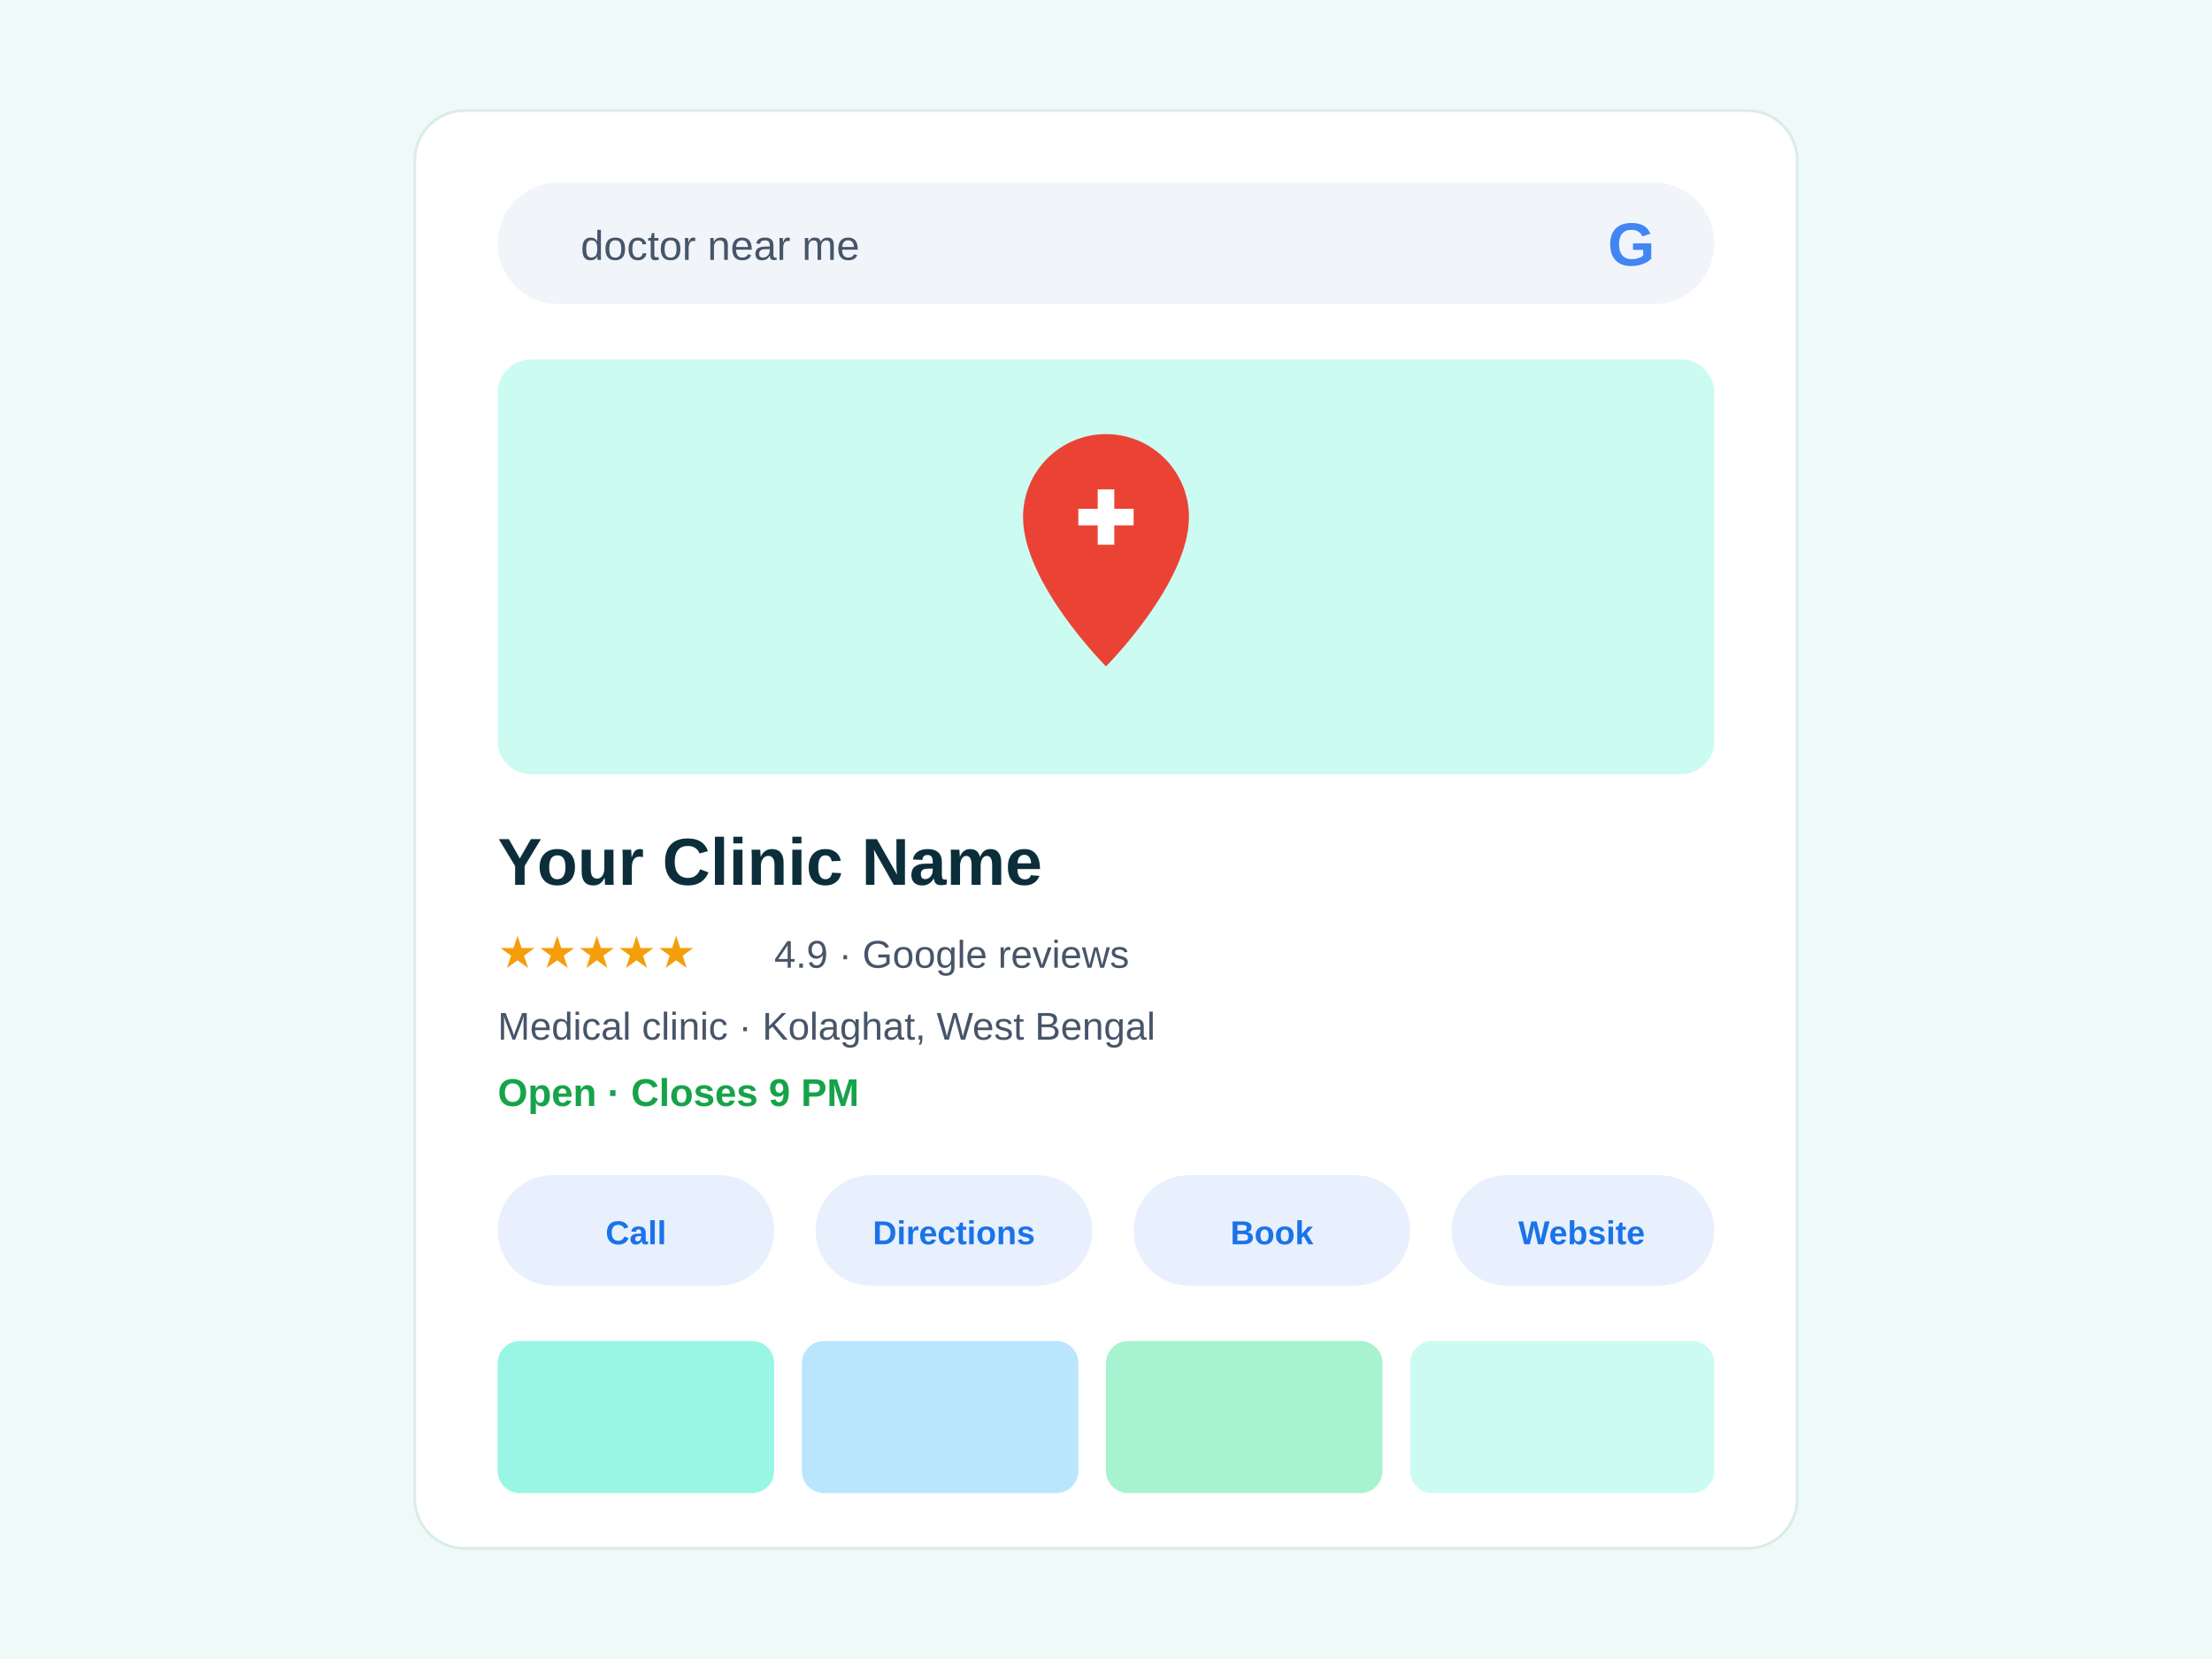
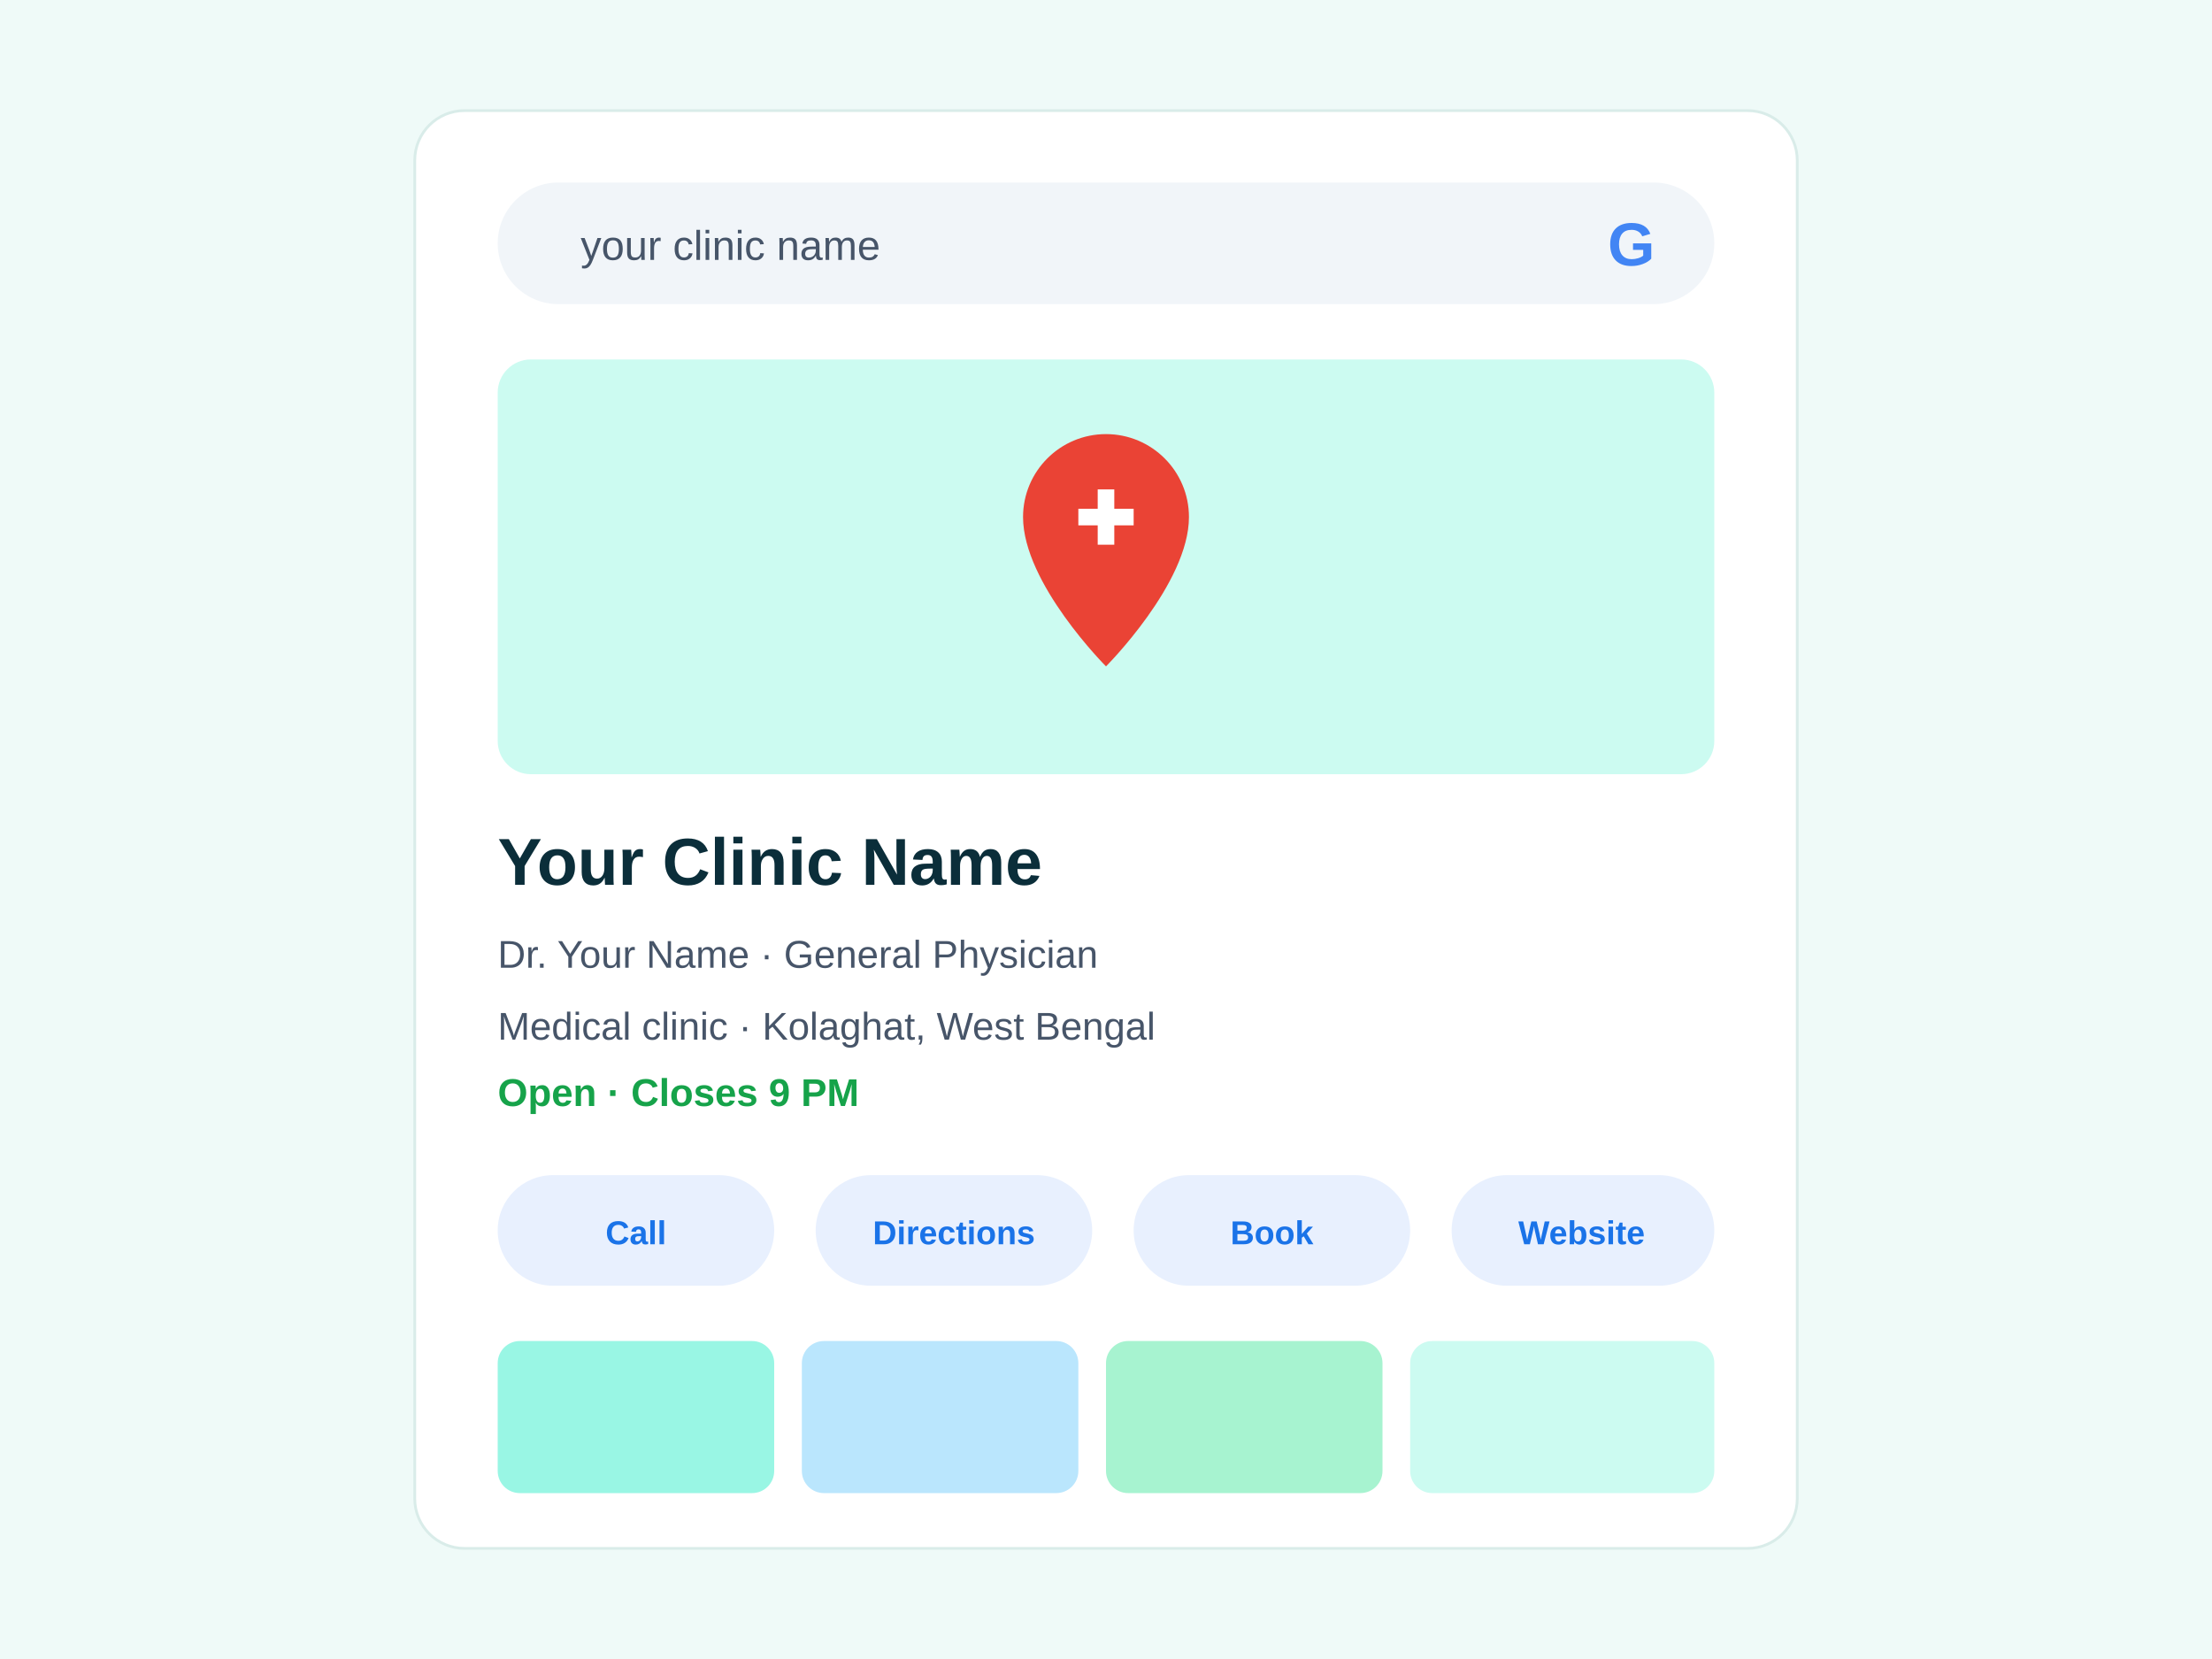
<svg xmlns="http://www.w3.org/2000/svg" viewBox="0 0 800 600" font-family="Plus Jakarta Sans,Hind Siliguri,Arial,sans-serif">
  <rect width="800" height="600" fill="#effaf8" />
  <g transform="translate(150,40)">
    <rect width="500" height="520" rx="18" fill="#fff" stroke="#d9ece9" />
    <rect x="30" y="26" width="440" height="44" rx="22" fill="#f1f5f9" />
-     <text x="60" y="54" font-size="15" fill="#475569">doctor near me</text>
+     <text x="60" y="54" font-size="15" fill="#475569">your clinic name</text>
    <text x="440" y="56" font-size="22" font-weight="800" fill="#4285F4" text-anchor="middle">G</text>
    <rect x="30" y="90" width="440" height="150" rx="12" fill="#ccfbf1" />
    <g transform="translate(250,165)">
      <path d="M0-48a30 30 0 0 0-30 30c0 24 30 54 30 54s30-30 30-54a30 30 0 0 0-30-30z" fill="#ea4335" />
      <path d="M-3-28h6v7h7v6h-7v7h-6v-7h-7v-6h7z" fill="#fff" />
    </g>
    <text x="30" y="280" font-size="24" font-weight="800" fill="#0b2e3a">Your Clinic Name</text>
-     <text x="30" y="310" font-size="16" fill="#f59e0b">★★★★★</text>
-     <text x="130" y="310" font-size="14" fill="#475569">4.9 · Google reviews</text>
+     <text x="30" y="310" font-size="14" fill="#475569">Dr. Your Name · General Physician</text>
    <text x="30" y="336" font-size="14" fill="#475569">Medical clinic · Kolaghat, West Bengal</text>
    <text x="30" y="360" font-size="14" fill="#16a34a" font-weight="700">Open · Closes 9 PM</text>
    <g font-size="12" font-weight="700" fill="#1a73e8" text-anchor="middle">
      <rect x="30" y="385" width="100" height="40" rx="20" fill="#e8f0fe" />
      <text x="80" y="410">Call</text>
      <rect x="145" y="385" width="100" height="40" rx="20" fill="#e8f0fe" />
      <text x="195" y="410">Directions</text>
      <rect x="260" y="385" width="100" height="40" rx="20" fill="#e8f0fe" />
      <text x="310" y="410">Book</text>
      <rect x="375" y="385" width="95" height="40" rx="20" fill="#e8f0fe" />
      <text x="422" y="410">Website</text>
    </g>
    <rect x="30" y="445" width="100" height="55" rx="8" fill="#99f6e4" />
    <rect x="140" y="445" width="100" height="55" rx="8" fill="#bae6fd" />
    <rect x="250" y="445" width="100" height="55" rx="8" fill="#a7f3d0" />
    <rect x="360" y="445" width="110" height="55" rx="8" fill="#ccfbf1" />
  </g>
</svg>
